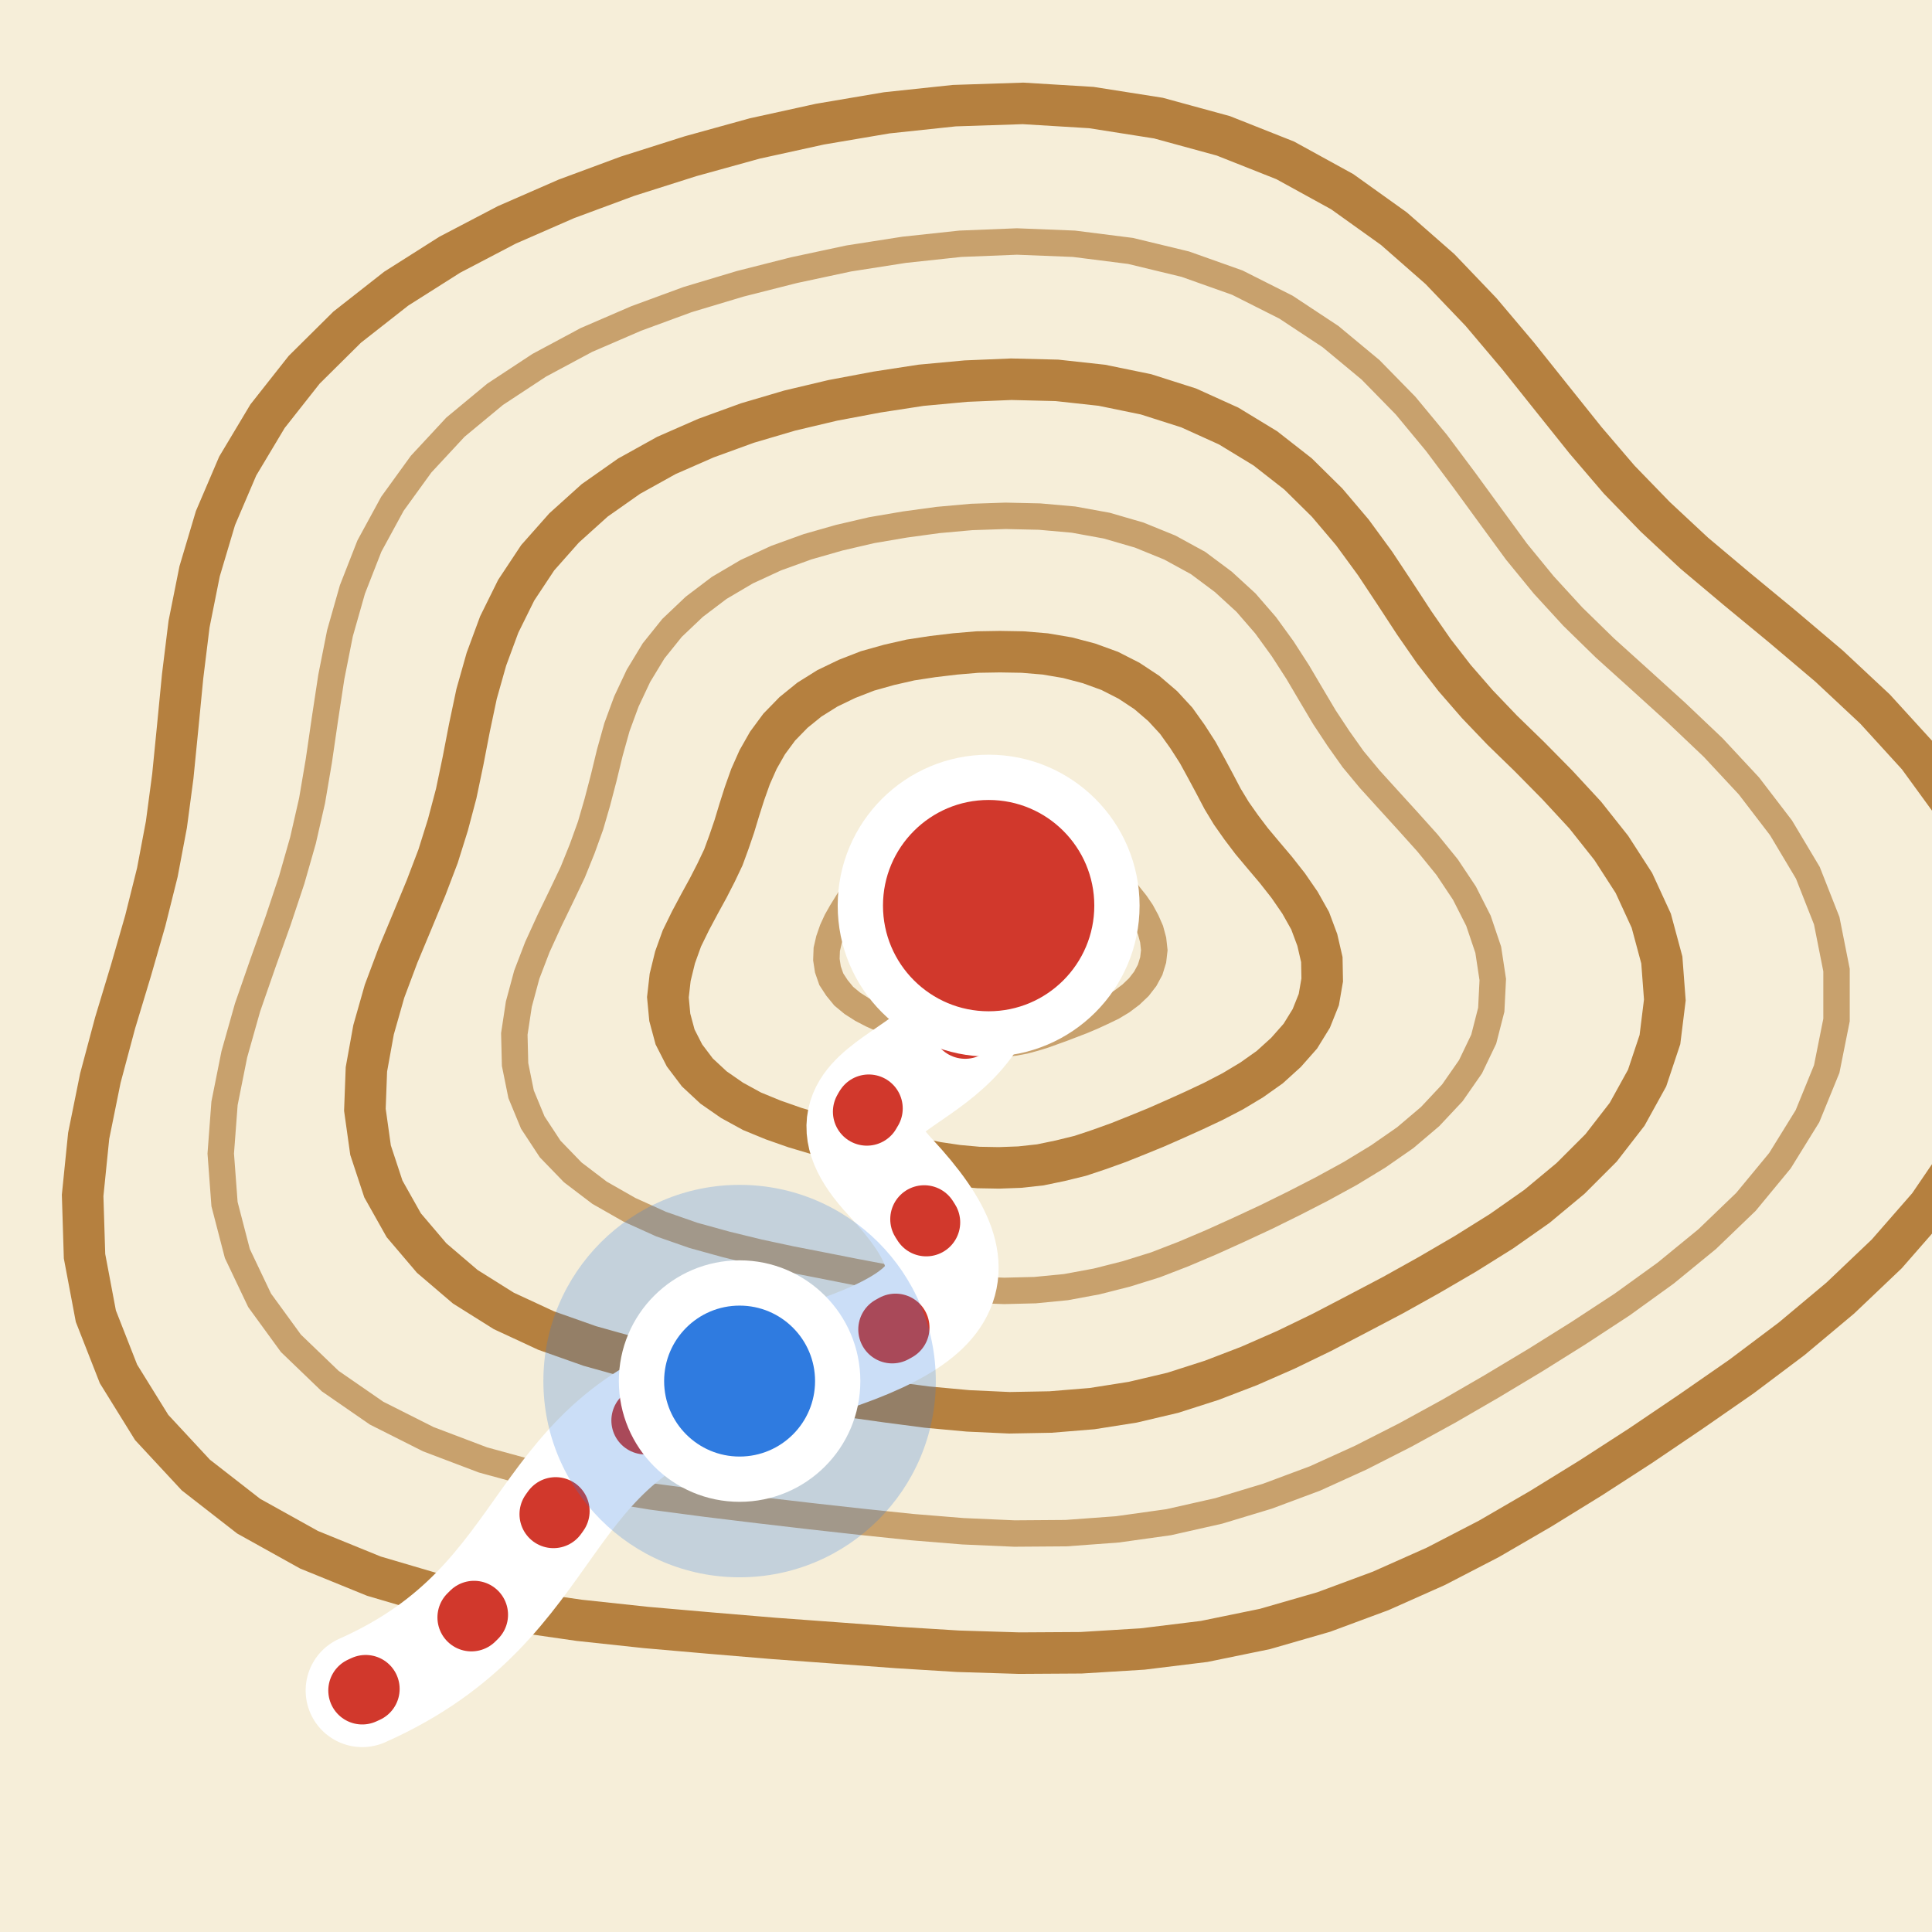
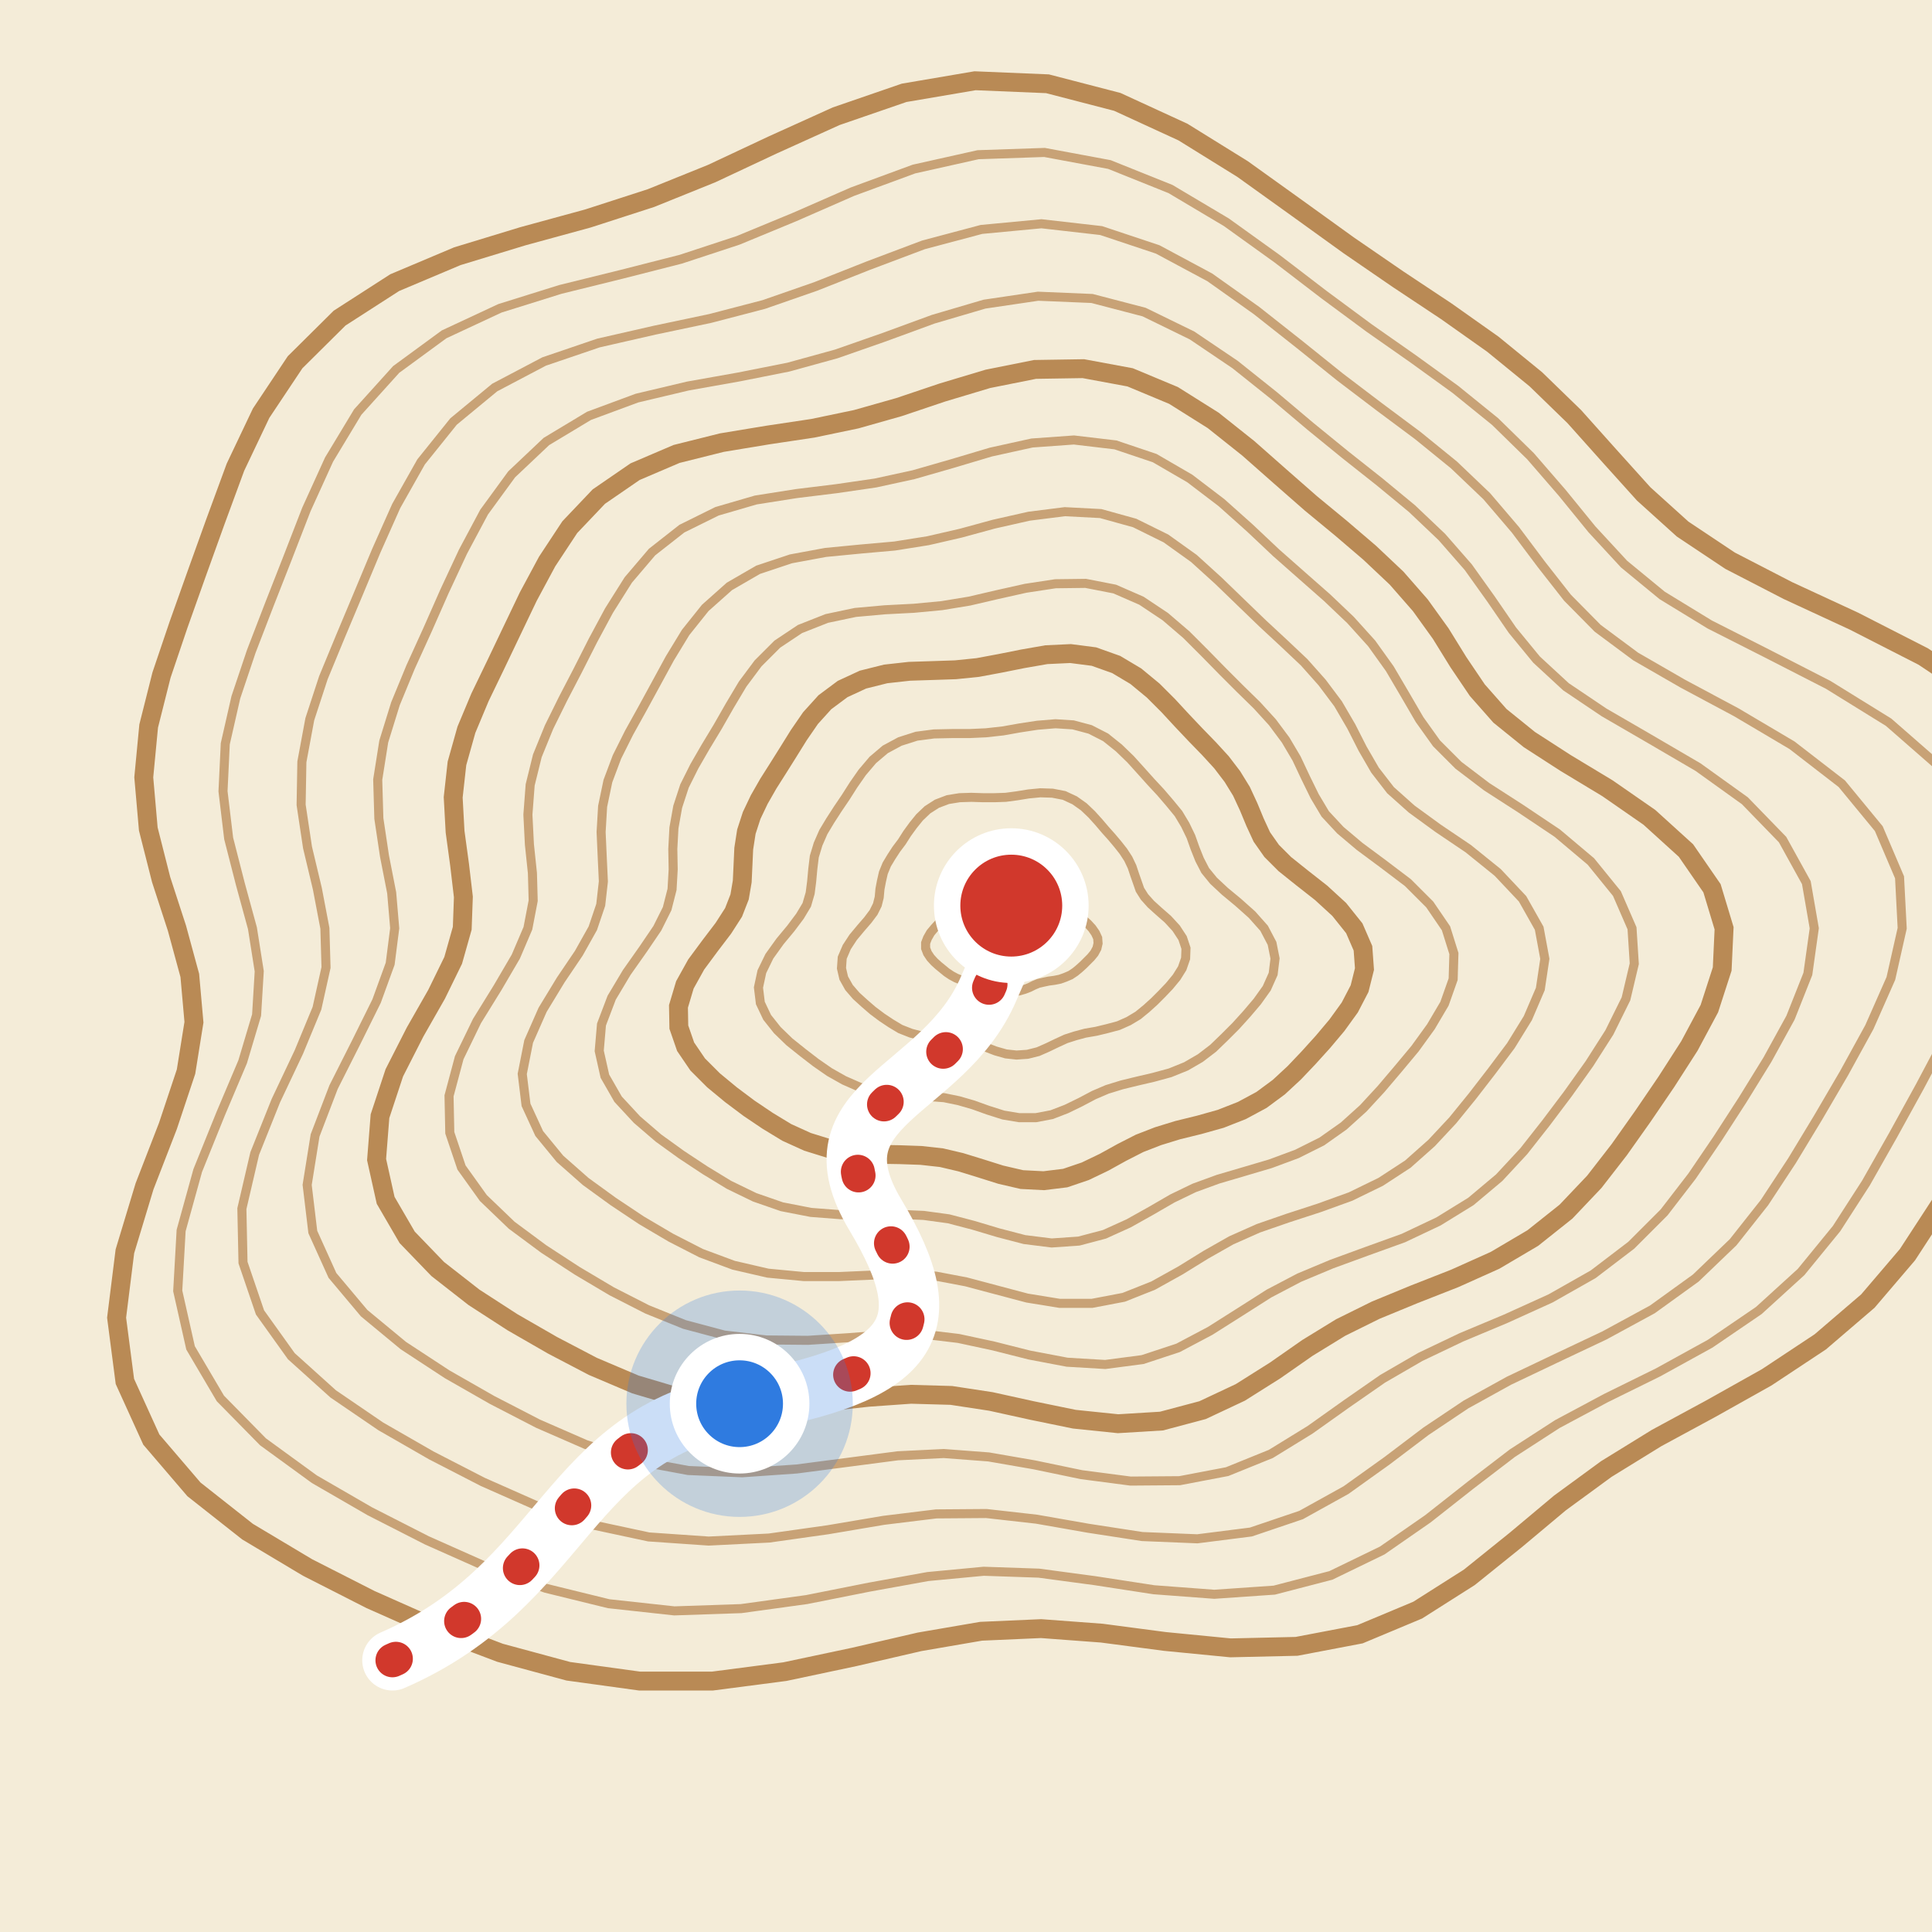
<svg xmlns="http://www.w3.org/2000/svg" viewBox="0 0 512 512" width="512" height="512">
-   <rect width="512" height="512" fill="#f6eed9" />
-   <path d="M303.8 244.0 L304.9 246.5 L305.6 249.1 L305.9 251.8 L305.6 254.4 L304.8 257.0 L303.5 259.4 L301.8 261.6 L299.7 263.6 L297.3 265.4 L294.8 266.9 L292.1 268.2 L289.5 269.4 L286.9 270.5 L284.3 271.5 L281.7 272.5 L279.2 273.4 L276.7 274.3 L274.1 275.1 L271.5 275.8 L268.8 276.3 L266.1 276.6 L263.4 276.8 L260.6 276.8 L257.9 276.5 L255.2 276.1 L252.6 275.6 L249.9 275.0 L247.3 274.3 L244.7 273.5 L242.1 272.8 L239.4 272.0 L236.6 271.1 L233.8 270.1 L231.1 268.9 L228.4 267.5 L225.9 265.9 L223.6 264.0 L221.8 261.8 L220.3 259.5 L219.4 256.9 L219.0 254.3 L219.1 251.6 L219.7 249.0 L220.6 246.4 L221.7 244.0 L223.0 241.7 L224.3 239.6 L225.6 237.5 L226.7 235.6 L227.7 233.6 L228.5 231.6 L229.3 229.5 L230.1 227.4 L230.9 225.2 L231.9 222.9 L233.1 220.7 L234.6 218.6 L236.3 216.6 L238.4 214.8 L240.7 213.2 L243.2 211.9 L245.9 210.9 L248.7 210.0 L251.6 209.4 L254.6 208.9 L257.5 208.6 L260.5 208.5 L263.5 208.4 L266.5 208.5 L269.5 208.8 L272.4 209.2 L275.3 209.9 L278.1 210.8 L280.7 212.1 L283.1 213.5 L285.3 215.2 L287.2 217.2 L288.8 219.2 L290.1 221.4 L291.3 223.5 L292.3 225.7 L293.2 227.7 L294.2 229.7 L295.3 231.6 L296.6 233.5 L297.9 235.4 L299.4 237.4 L301.0 239.4 L302.5 241.6 L303.8 244.0Z" fill="none" stroke="#b5803f" stroke-width="7" opacity="0.7" />
-   <path d="M347.2 244.0 L349.1 249.1 L350.3 254.3 L350.4 259.7 L349.5 264.9 L347.5 269.9 L344.6 274.6 L340.8 278.9 L336.5 282.8 L331.7 286.2 L326.7 289.2 L321.5 291.9 L316.4 294.3 L311.3 296.6 L306.3 298.8 L301.4 300.8 L296.4 302.8 L291.4 304.6 L286.3 306.3 L281.0 307.6 L275.7 308.7 L270.2 309.3 L264.7 309.5 L259.3 309.4 L253.8 308.9 L248.4 308.1 L243.1 307.0 L237.9 305.9 L232.6 304.6 L227.3 303.4 L221.8 302.0 L216.3 300.5 L210.6 298.8 L204.9 296.8 L199.3 294.5 L194.0 291.6 L189.1 288.2 L184.8 284.2 L181.4 279.7 L178.9 274.8 L177.5 269.6 L177.0 264.3 L177.6 259.0 L178.9 253.7 L180.7 248.7 L183.0 244.0 L185.4 239.5 L187.7 235.3 L189.8 231.2 L191.7 227.2 L193.2 223.1 L194.6 219.0 L195.9 214.7 L197.3 210.3 L198.9 205.8 L200.9 201.3 L203.4 196.9 L206.5 192.7 L210.3 188.8 L214.5 185.4 L219.3 182.4 L224.5 179.9 L229.9 177.8 L235.6 176.2 L241.3 174.9 L247.2 174.0 L253.1 173.3 L259.0 172.8 L265.0 172.7 L271.0 172.8 L277.0 173.3 L282.9 174.3 L288.6 175.8 L294.1 177.8 L299.2 180.4 L303.9 183.5 L308.1 187.1 L311.7 191.0 L314.7 195.2 L317.4 199.4 L319.7 203.6 L321.9 207.7 L324.0 211.7 L326.3 215.5 L328.9 219.2 L331.7 222.9 L334.8 226.6 L338.1 230.5 L341.4 234.7 L344.5 239.2 L347.2 244.0Z" fill="none" stroke="#b5803f" stroke-width="11" opacity="1" />
-   <path d="M391.8 244.0 L394.4 251.7 L395.6 259.6 L395.2 267.6 L393.2 275.4 L389.7 282.7 L384.9 289.6 L379.0 295.9 L372.4 301.5 L365.2 306.5 L357.8 311.0 L350.3 315.1 L342.9 318.9 L335.6 322.5 L328.3 325.9 L321.0 329.2 L313.7 332.3 L306.2 335.2 L298.5 337.6 L290.6 339.6 L282.5 341.1 L274.3 341.9 L266.1 342.1 L257.9 341.8 L249.8 341.0 L241.7 339.8 L233.7 338.4 L225.8 336.9 L217.7 335.3 L209.5 333.7 L201.1 331.9 L192.5 329.8 L183.8 327.4 L175.2 324.4 L166.8 320.6 L158.9 316.1 L151.8 310.7 L145.8 304.5 L141.2 297.5 L138.1 290.0 L136.5 282.1 L136.3 274.0 L137.5 266.1 L139.6 258.3 L142.4 251.0 L145.6 244.0 L148.8 237.4 L151.8 231.1 L154.3 224.9 L156.5 218.8 L158.3 212.6 L160.0 206.1 L161.6 199.5 L163.5 192.7 L166.0 185.9 L169.2 179.1 L173.2 172.5 L178.1 166.4 L184.0 160.8 L190.6 155.8 L197.9 151.5 L205.7 147.9 L214.0 144.9 L222.4 142.5 L231.0 140.5 L239.8 139.0 L248.6 137.8 L257.5 137.0 L266.5 136.7 L275.5 136.9 L284.5 137.7 L293.3 139.3 L301.9 141.8 L310.0 145.1 L317.5 149.2 L324.2 154.2 L330.2 159.7 L335.4 165.7 L339.9 171.9 L343.9 178.1 L347.5 184.2 L351.0 190.1 L354.7 195.7 L358.6 201.2 L363.0 206.5 L367.9 211.9 L373.0 217.5 L378.3 223.4 L383.5 229.8 L388.1 236.7 L391.8 244.0Z" fill="none" stroke="#b5803f" stroke-width="7" opacity="0.7" />
-   <path d="M437.6 244.0 L440.4 254.4 L441.2 265.0 L439.9 275.5 L436.5 285.7 L431.2 295.3 L424.3 304.2 L416.2 312.3 L407.3 319.7 L397.9 326.3 L388.3 332.3 L378.7 337.9 L369.2 343.2 L359.7 348.2 L350.3 353.1 L340.8 357.7 L331.0 362.0 L321.1 365.8 L310.8 369.1 L300.2 371.6 L289.4 373.3 L278.4 374.2 L267.5 374.4 L256.6 373.9 L245.7 372.9 L235.0 371.5 L224.3 370.0 L213.5 368.3 L202.6 366.6 L191.4 364.7 L179.9 362.6 L168.1 360.0 L156.3 356.7 L144.7 352.6 L133.5 347.4 L123.3 341.0 L114.4 333.4 L107.0 324.7 L101.6 315.1 L98.2 304.8 L96.7 294.1 L97.1 283.4 L99.0 272.9 L101.9 262.7 L105.5 253.1 L109.3 244.0 L112.9 235.3 L116.1 226.9 L118.7 218.6 L120.9 210.3 L122.7 201.7 L124.4 192.9 L126.3 183.9 L128.9 174.7 L132.3 165.5 L136.8 156.4 L142.5 147.8 L149.5 139.9 L157.6 132.6 L166.7 126.2 L176.6 120.7 L187.1 116.1 L198.1 112.1 L209.3 108.8 L220.7 106.1 L232.4 103.9 L244.1 102.1 L256.0 101.0 L268.0 100.5 L280.1 100.8 L292.0 102.1 L303.7 104.5 L315.0 108.1 L325.6 112.9 L335.3 118.8 L344.0 125.6 L351.7 133.2 L358.4 141.1 L364.4 149.3 L369.7 157.3 L374.8 165.1 L380.0 172.6 L385.5 179.7 L391.5 186.6 L398.1 193.5 L405.3 200.5 L412.7 208.0 L420.1 216.0 L427.0 224.7 L433.0 234.0 L437.6 244.0Z" fill="none" stroke="#b5803f" stroke-width="11" opacity="1" />
-   <path d="M484.1 244.0 L486.7 257.1 L486.7 270.3 L484.1 283.3 L479.0 295.8 L471.7 307.6 L462.7 318.5 L452.4 328.4 L441.4 337.4 L429.9 345.7 L418.3 353.3 L406.8 360.5 L395.3 367.4 L383.9 374.0 L372.4 380.3 L360.6 386.3 L348.5 391.8 L335.9 396.5 L323.0 400.4 L309.7 403.4 L296.1 405.3 L282.5 406.3 L268.8 406.4 L255.2 405.8 L241.7 404.7 L228.3 403.3 L214.8 401.8 L201.1 400.2 L187.1 398.5 L172.7 396.6 L158.0 394.2 L143.0 391.0 L128.0 386.9 L113.5 381.4 L99.8 374.5 L87.5 366.0 L77.1 356.0 L68.8 344.6 L62.9 332.2 L59.5 319.1 L58.5 305.7 L59.5 292.4 L62.1 279.4 L65.6 267.0 L69.7 255.2 L73.7 244.0 L77.3 233.2 L80.3 222.7 L82.7 212.2 L84.5 201.6 L86.1 190.6 L87.8 179.4 L90.1 167.8 L93.4 156.2 L97.9 144.7 L104.0 133.5 L111.6 123.0 L120.7 113.2 L131.2 104.5 L142.9 96.8 L155.4 90.1 L168.6 84.4 L182.2 79.4 L196.2 75.2 L210.4 71.6 L224.9 68.5 L239.6 66.2 L254.5 64.6 L269.5 64.0 L284.6 64.6 L299.6 66.5 L314.1 70.0 L327.9 74.9 L340.8 81.4 L352.6 89.2 L363.2 98.0 L372.5 107.5 L380.7 117.4 L388.1 127.3 L395.1 136.9 L401.9 146.2 L409.1 155.0 L416.8 163.4 L425.3 171.7 L434.5 180.0 L444.2 188.8 L454.0 198.1 L463.5 208.3 L472.0 219.4 L479.1 231.3 L484.1 244.0Z" fill="none" stroke="#b5803f" stroke-width="7" opacity="0.7" />
-   <path d="M531.0 244.0 L533.0 259.8 L531.8 275.6 L527.5 291.0 L520.5 305.8 L511.1 319.6 L500.0 332.3 L487.7 344.0 L474.8 354.8 L461.5 364.8 L448.1 374.1 L434.8 383.1 L421.5 391.7 L408.2 399.9 L394.6 407.8 L380.5 415.1 L365.9 421.6 L350.8 427.2 L335.2 431.7 L319.1 435.0 L302.8 437.0 L286.5 438.0 L270.1 438.1 L253.9 437.6 L237.7 436.6 L221.5 435.4 L205.1 434.2 L188.4 432.8 L171.2 431.3 L153.5 429.4 L135.4 426.8 L117.1 423.0 L99.1 417.7 L81.9 410.7 L65.9 401.8 L51.9 390.9 L40.2 378.3 L31.4 364.1 L25.4 348.8 L22.4 332.9 L21.9 316.8 L23.5 301.0 L26.6 285.7 L30.5 271.1 L34.7 257.2 L38.5 244.0 L41.7 231.2 L44.1 218.5 L45.8 205.7 L47.1 192.6 L48.4 179.2 L50.1 165.4 L52.9 151.4 L57.1 137.3 L63.0 123.5 L70.9 110.3 L80.6 98.0 L92.0 86.7 L105.0 76.5 L119.2 67.5 L134.3 59.6 L150.1 52.7 L166.3 46.7 L183.0 41.4 L200.0 36.7 L217.3 32.9 L235.0 29.9 L252.9 28.0 L271.1 27.4 L289.2 28.5 L307.0 31.3 L324.2 36.0 L340.6 42.5 L355.7 50.8 L369.4 60.6 L381.6 71.3 L392.5 82.7 L402.3 94.3 L411.4 105.7 L420.2 116.7 L429.1 127.1 L438.7 137.0 L449.0 146.6 L460.3 156.1 L472.3 166.0 L484.7 176.5 L496.9 187.9 L508.3 200.4 L518.2 214.0 L526.0 228.6 L531.0 244.0Z" fill="none" stroke="#b5803f" stroke-width="11" opacity="1" />
-   <path d="M96 448 C150 424 140 380 196 366 S262 340 236 312 S262 290 262 252" fill="none" stroke="#fff" stroke-width="30" stroke-linecap="round" stroke-linejoin="round" />
-   <path d="M96 448 C150 424 140 380 196 366 S262 340 236 312 S262 290 262 252" fill="none" stroke="#d1382c" stroke-width="18" stroke-linecap="round" stroke-dasharray="1 34" />
-   <circle cx="262" cy="240" r="34" fill="#d1382c" stroke="#fff" stroke-width="12" />
-   <circle cx="196" cy="366" r="52" fill="#2f7be0" opacity=".25" />
-   <circle cx="196" cy="366" r="26" fill="#2f7be0" stroke="#fff" stroke-width="12" />
+   <rect width="512" height="512" fill="#f4ecd8" />
+   <path d="M289.4 246.0 L290.3 247.3 L290.9 248.6 L291.0 250.0 L290.7 251.3 L290.0 252.6 L289.1 253.7 L288.1 254.7 L287.1 255.7 L286.0 256.7 L284.9 257.6 L283.7 258.4 L282.3 259.0 L280.9 259.5 L279.4 259.8 L277.9 260.0 L276.5 260.3 L275.2 260.6 L274.0 261.1 L272.8 261.7 L271.5 262.2 L270.1 262.6 L268.7 262.8 L267.3 262.7 L265.9 262.4 L264.6 261.9 L263.3 261.4 L262.1 261.0 L260.8 260.7 L259.4 260.5 L257.9 260.3 L256.4 260.1 L254.9 259.8 L253.4 259.2 L252.1 258.5 L250.9 257.7 L249.8 256.8 L248.7 255.9 L247.6 254.9 L246.6 253.8 L245.8 252.6 L245.3 251.3 L245.3 249.9 L245.8 248.6 L246.6 247.2 L247.6 246.0 L248.6 244.9 L249.5 243.9 L250.2 242.9 L250.5 241.9 L250.8 240.9 L250.9 239.8 L251.2 238.7 L251.6 237.6 L252.2 236.6 L252.9 235.6 L253.6 234.6 L254.4 233.6 L255.1 232.5 L256.0 231.4 L257.0 230.4 L258.2 229.5 L259.6 228.9 L261.1 228.6 L262.7 228.5 L264.2 228.5 L265.8 228.6 L267.3 228.7 L268.7 228.6 L270.3 228.4 L271.8 228.2 L273.4 228.2 L275.0 228.4 L276.4 229.0 L277.7 229.7 L278.8 230.7 L279.7 231.8 L280.6 232.8 L281.4 233.8 L282.2 234.8 L282.9 235.7 L283.6 236.7 L284.1 237.8 L284.5 238.8 L284.8 239.9 L285.1 240.9 L285.5 241.9 L286.2 242.8 L287.2 243.8 L288.3 244.8 L289.4 246.0Z" fill="none" stroke="#b98a55" stroke-width="2.4" opacity="0.75" />
+   <path d="M311.7 246.0 L313.4 248.6 L314.3 251.3 L314.2 254.0 L313.3 256.6 L311.8 259.0 L309.9 261.3 L307.9 263.4 L305.9 265.4 L303.8 267.3 L301.6 269.1 L299.1 270.6 L296.4 271.8 L293.4 272.6 L290.5 273.3 L287.6 273.8 L285.0 274.5 L282.5 275.3 L280.1 276.4 L277.6 277.6 L275.1 278.7 L272.3 279.4 L269.4 279.6 L266.6 279.3 L263.8 278.5 L261.2 277.5 L258.7 276.6 L256.1 275.9 L253.4 275.5 L250.6 275.3 L247.5 275.0 L244.4 274.6 L241.4 273.8 L238.6 272.7 L236.1 271.2 L233.7 269.6 L231.3 267.8 L229.1 265.9 L226.9 263.9 L225.0 261.7 L223.6 259.2 L223.0 256.6 L223.2 253.8 L224.4 251.0 L226.1 248.4 L228.1 246.0 L230.0 243.8 L231.5 241.8 L232.5 239.8 L233.0 237.8 L233.2 235.6 L233.6 233.5 L234.1 231.3 L235.0 229.1 L236.2 227.1 L237.5 225.1 L239.0 223.1 L240.4 220.9 L242.0 218.7 L243.7 216.6 L245.8 214.6 L248.3 213.0 L251.2 211.9 L254.3 211.4 L257.4 211.3 L260.5 211.4 L263.6 211.4 L266.5 211.3 L269.5 210.9 L272.6 210.4 L275.7 210.1 L278.9 210.2 L282.0 210.8 L284.8 212.1 L287.2 213.8 L289.3 215.8 L291.2 217.9 L292.9 219.9 L294.6 221.8 L296.2 223.7 L297.7 225.6 L299.0 227.6 L300.0 229.7 L300.7 231.8 L301.4 233.8 L302.1 235.8 L303.3 237.7 L305.0 239.6 L307.1 241.5 L309.5 243.6 L311.7 246.0Z" fill="none" stroke="#b98a55" stroke-width="2.4" opacity="0.75" />
+   <path d="M335.0 246.0 L337.1 250.0 L337.9 254.0 L337.4 258.1 L335.7 261.9 L333.2 265.4 L330.4 268.7 L327.5 271.9 L324.5 274.9 L321.5 277.8 L318.1 280.4 L314.3 282.6 L310.1 284.3 L305.7 285.5 L301.4 286.5 L297.3 287.5 L293.4 288.7 L289.9 290.2 L286.3 292.1 L282.6 293.9 L278.7 295.4 L274.5 296.2 L270.1 296.2 L265.9 295.5 L261.8 294.2 L257.9 292.8 L254.1 291.7 L250.2 290.9 L246.0 290.6 L241.5 290.4 L236.9 290.1 L232.3 289.4 L227.8 288.1 L223.7 286.3 L219.8 284.1 L216.2 281.6 L212.7 278.9 L209.2 276.1 L206.0 273.0 L203.3 269.6 L201.5 265.8 L201.0 261.7 L201.9 257.5 L203.9 253.4 L206.7 249.5 L209.6 246.0 L212.0 242.8 L213.8 239.8 L214.7 236.7 L215.1 233.6 L215.4 230.3 L215.8 227.0 L216.8 223.7 L218.2 220.5 L220.0 217.5 L222.0 214.4 L224.1 211.3 L226.2 208.0 L228.5 204.7 L231.3 201.4 L234.6 198.6 L238.5 196.5 L242.9 195.1 L247.5 194.5 L252.3 194.4 L256.9 194.4 L261.3 194.2 L265.8 193.7 L270.3 192.9 L274.9 192.2 L279.7 191.8 L284.4 192.1 L288.9 193.3 L293.0 195.4 L296.5 198.2 L299.6 201.2 L302.4 204.3 L305.0 207.2 L307.6 210.0 L310.0 212.8 L312.3 215.6 L314.1 218.6 L315.6 221.7 L316.7 224.8 L317.9 227.8 L319.4 230.7 L321.6 233.4 L324.6 236.2 L328.1 239.1 L331.8 242.4 L335.0 246.0Z" fill="none" stroke="#b98a55" stroke-width="2.4" opacity="0.75" />
+   <path d="M358.9 246.0 L361.2 251.3 L361.6 256.8 L360.3 262.0 L357.7 267.0 L354.3 271.7 L350.6 276.1 L346.8 280.3 L343.0 284.3 L338.9 288.1 L334.3 291.5 L329.1 294.3 L323.5 296.5 L317.8 298.1 L312.1 299.5 L306.9 301.1 L302.0 303.0 L297.3 305.4 L292.6 308.0 L287.6 310.4 L282.3 312.2 L276.6 312.9 L270.8 312.6 L265.2 311.3 L259.8 309.6 L254.6 308.0 L249.5 306.8 L244.1 306.2 L238.4 306.0 L232.3 305.9 L226.0 305.5 L219.8 304.4 L214.0 302.6 L208.5 300.1 L203.4 297.0 L198.5 293.7 L193.7 290.1 L189.1 286.3 L184.9 282.1 L181.7 277.4 L179.9 272.2 L179.8 266.7 L181.5 261.0 L184.5 255.6 L188.2 250.6 L191.7 246.0 L194.4 241.8 L196.0 237.7 L196.7 233.6 L196.9 229.3 L197.1 224.9 L197.8 220.4 L199.2 216.1 L201.2 211.9 L203.6 207.7 L206.2 203.6 L208.9 199.3 L211.7 194.8 L214.8 190.3 L218.6 186.1 L223.3 182.6 L228.7 180.1 L234.7 178.6 L241.0 177.9 L247.2 177.7 L253.2 177.5 L259.1 176.9 L265.0 175.8 L271.0 174.6 L277.3 173.5 L283.7 173.2 L289.9 174.0 L295.8 176.1 L301.0 179.2 L305.6 183.0 L309.6 187.0 L313.3 191.0 L316.9 194.8 L320.4 198.4 L323.7 202.0 L326.6 205.8 L329.0 209.7 L330.9 213.8 L332.6 217.9 L334.4 221.8 L337.0 225.5 L340.5 229.0 L345.0 232.6 L350.1 236.6 L354.9 241.0 L358.9 246.0Z" fill="none" stroke="#b98a55" stroke-width="5" opacity="1" />
+   <path d="M383.2 246.0 L385.3 252.7 L385.1 259.5 L382.8 266.0 L379.2 272.1 L375.0 277.9 L370.5 283.3 L366.0 288.6 L361.3 293.7 L356.1 298.4 L350.3 302.5 L343.7 305.8 L336.7 308.4 L329.6 310.5 L322.8 312.5 L316.5 314.8 L310.7 317.6 L305.0 320.9 L299.1 324.2 L292.7 327.1 L285.9 328.9 L278.7 329.4 L271.5 328.5 L264.6 326.7 L257.9 324.7 L251.4 323.0 L244.8 322.1 L237.9 321.8 L230.5 321.9 L222.7 321.9 L214.9 321.3 L207.2 319.8 L200.0 317.3 L193.2 314.0 L186.8 310.1 L180.6 306.0 L174.5 301.6 L168.8 296.7 L163.8 291.3 L160.3 285.2 L158.8 278.5 L159.4 271.5 L162.1 264.4 L166.1 257.7 L170.4 251.6 L174.2 246.0 L176.8 240.8 L178.1 235.7 L178.4 230.4 L178.3 225.0 L178.6 219.4 L179.6 213.8 L181.4 208.3 L184.0 203.1 L187.0 197.9 L190.2 192.6 L193.4 187.0 L196.8 181.3 L200.9 175.8 L206.0 170.7 L212.0 166.7 L219.1 163.9 L226.7 162.3 L234.5 161.6 L242.2 161.2 L249.6 160.5 L256.9 159.3 L264.2 157.6 L271.8 155.9 L279.7 154.7 L287.7 154.6 L295.4 156.1 L302.5 159.2 L308.8 163.4 L314.4 168.2 L319.4 173.2 L324.1 178.0 L328.6 182.5 L333.1 186.9 L337.2 191.4 L340.7 196.1 L343.6 201.0 L346.0 206.1 L348.4 211.0 L351.2 215.7 L355.2 220.0 L360.3 224.3 L366.5 228.9 L373.1 233.9 L378.9 239.7 L383.2 246.0Z" fill="none" stroke="#b98a55" stroke-width="2.4" opacity="0.75" />
+   <path d="M407.9 246.0 L409.4 254.1 L408.2 262.1 L404.9 269.8 L400.4 277.1 L395.3 283.9 L390.2 290.5 L385.0 296.9 L379.4 302.9 L373.1 308.5 L365.9 313.2 L357.9 317.1 L349.6 320.1 L341.3 322.8 L333.5 325.5 L326.3 328.7 L319.6 332.5 L312.8 336.7 L305.6 340.7 L297.8 343.8 L289.4 345.4 L280.8 345.4 L272.2 344.0 L263.9 341.8 L256.0 339.7 L248.1 338.2 L240.1 337.7 L231.5 337.9 L222.4 338.3 L213.0 338.3 L203.5 337.4 L194.4 335.3 L185.8 332.1 L177.8 328.0 L170.0 323.4 L162.5 318.4 L155.2 313.1 L148.4 307.1 L142.9 300.4 L139.4 292.8 L138.4 284.6 L140.1 276.0 L143.8 267.6 L148.6 259.7 L153.4 252.6 L157.1 246.0 L159.2 239.8 L159.9 233.6 L159.6 227.2 L159.3 220.5 L159.7 213.7 L161.1 207.0 L163.5 200.6 L166.7 194.2 L170.2 187.9 L173.8 181.3 L177.5 174.5 L181.7 167.6 L186.9 161.1 L193.3 155.4 L200.9 151.0 L209.6 148.1 L218.8 146.4 L228.1 145.5 L237.1 144.7 L245.9 143.3 L254.6 141.3 L263.4 138.9 L272.7 136.8 L282.2 135.6 L291.7 136.1 L300.7 138.6 L309.0 142.7 L316.4 148.0 L322.9 153.9 L328.9 159.7 L334.6 165.2 L340.2 170.4 L345.6 175.5 L350.4 180.9 L354.6 186.5 L358.1 192.5 L361.1 198.4 L364.4 204.1 L368.5 209.4 L374.1 214.4 L381.1 219.5 L389.1 224.9 L396.9 231.2 L403.5 238.2 L407.9 246.0Z" fill="none" stroke="#b98a55" stroke-width="2.4" opacity="0.75" />
+   <path d="M432.5 246.0 L433.1 255.4 L430.9 264.7 L426.5 273.6 L421.2 281.9 L415.5 289.9 L409.7 297.6 L403.8 305.1 L397.3 312.1 L389.8 318.4 L381.2 323.7 L371.9 328.1 L362.2 331.6 L352.9 335.0 L344.3 338.6 L336.3 342.8 L328.6 347.7 L320.7 352.7 L312.2 357.2 L302.8 360.3 L292.9 361.6 L282.8 361.0 L272.8 359.1 L263.3 356.7 L254.0 354.7 L244.8 353.6 L235.2 353.7 L224.9 354.5 L214.1 355.2 L203.0 355.1 L191.9 353.8 L181.4 351.0 L171.5 347.0 L162.1 342.2 L153.0 336.8 L144.1 331.0 L135.6 324.7 L128.1 317.5 L122.3 309.4 L119.2 300.2 L119.0 290.4 L121.7 280.3 L126.4 270.6 L131.9 261.7 L136.7 253.5 L139.9 246.0 L141.3 238.7 L141.1 231.4 L140.3 223.8 L139.9 215.9 L140.5 208.0 L142.4 200.3 L145.5 192.7 L149.2 185.2 L153.1 177.7 L157.1 169.8 L161.4 161.8 L166.5 153.7 L172.8 146.3 L180.7 140.1 L190.0 135.5 L200.3 132.5 L211.1 130.8 L221.7 129.5 L232.0 128.0 L242.1 125.8 L252.2 122.9 L262.6 119.8 L273.5 117.4 L284.6 116.6 L295.6 117.9 L306.0 121.4 L315.3 126.8 L323.7 133.2 L331.2 139.9 L338.2 146.5 L345.0 152.5 L351.7 158.4 L357.9 164.3 L363.5 170.5 L368.3 177.2 L372.3 184.0 L376.2 190.7 L380.7 197.0 L386.5 202.8 L394.0 208.5 L403.0 214.3 L412.7 220.8 L421.6 228.3 L428.5 236.8 L432.5 246.0Z" fill="none" stroke="#b98a55" stroke-width="2.4" opacity="0.75" />
+   <path d="M456.9 246.0 L456.4 256.8 L453.0 267.3 L447.7 277.2 L441.6 286.7 L435.4 295.8 L429.1 304.7 L422.5 313.2 L415.0 321.1 L406.2 328.1 L396.2 334.0 L385.5 338.8 L374.8 343.0 L364.6 347.2 L355.3 351.8 L346.5 357.2 L337.9 363.2 L328.7 369.0 L318.7 373.7 L307.8 376.6 L296.3 377.3 L284.7 376.1 L273.5 373.8 L262.6 371.4 L252.1 369.8 L241.4 369.5 L230.1 370.3 L218.1 371.6 L205.5 372.5 L192.7 372.2 L180.2 370.4 L168.4 366.9 L157.1 362.1 L146.4 356.5 L135.8 350.4 L125.6 343.8 L116.0 336.3 L107.9 327.9 L102.2 318.1 L99.8 307.3 L100.7 295.8 L104.5 284.3 L110.0 273.5 L115.7 263.5 L120.1 254.5 L122.5 246.0 L122.8 237.7 L121.8 229.2 L120.6 220.4 L120.1 211.3 L121.1 202.3 L123.6 193.4 L127.2 184.8 L131.4 176.1 L135.6 167.3 L140.0 158.1 L145.0 148.8 L151.0 139.7 L158.7 131.6 L168.3 125.0 L179.3 120.3 L191.3 117.3 L203.4 115.3 L215.4 113.5 L226.9 111.1 L238.2 107.9 L249.8 104.0 L261.8 100.4 L274.3 97.9 L287.1 97.7 L299.5 100.0 L311.0 104.8 L321.5 111.4 L330.8 118.8 L339.3 126.3 L347.4 133.4 L355.4 140.0 L363.0 146.5 L370.1 153.2 L376.4 160.4 L381.8 167.9 L386.5 175.5 L391.5 182.9 L397.5 189.7 L405.3 196.0 L414.9 202.2 L426.0 208.9 L437.1 216.6 L446.8 225.4 L453.7 235.4 L456.9 246.0Z" fill="none" stroke="#b98a55" stroke-width="5" opacity="1" />
+   <path d="M480.8 246.0 L479.1 258.1 L474.5 269.7 L468.4 280.8 L461.8 291.5 L455.2 301.7 L448.4 311.7 L441.0 321.3 L432.3 330.0 L422.2 337.7 L410.9 344.1 L399.0 349.5 L387.3 354.4 L376.4 359.6 L366.4 365.4 L356.9 372.0 L347.2 378.9 L336.8 385.3 L325.2 390.0 L312.6 392.4 L299.6 392.5 L286.6 390.8 L274.1 388.2 L262.0 386.1 L250.1 385.2 L237.9 385.8 L224.9 387.5 L211.1 389.3 L196.7 390.3 L182.4 389.7 L168.4 387.1 L155.2 382.8 L142.6 377.3 L130.4 371.0 L118.5 364.2 L106.9 356.6 L96.5 348.0 L88.1 338.0 L82.9 326.5 L81.4 314.0 L83.5 300.9 L88.4 288.1 L94.4 276.2 L99.8 265.3 L103.4 255.4 L104.6 246.0 L103.8 236.6 L101.9 226.9 L100.4 216.9 L100.1 206.6 L101.7 196.5 L104.8 186.5 L108.8 176.8 L113.3 166.9 L117.8 156.7 L122.7 146.2 L128.3 135.7 L135.6 125.7 L144.8 117.0 L156.1 110.2 L168.8 105.5 L182.3 102.3 L195.8 99.9 L208.9 97.3 L221.6 93.8 L234.2 89.4 L247.3 84.6 L260.9 80.6 L275.1 78.5 L289.4 79.1 L303.2 82.7 L315.9 88.9 L327.3 96.6 L337.7 104.9 L347.3 113.0 L356.5 120.5 L365.6 127.7 L374.2 134.8 L382.1 142.3 L389.1 150.3 L395.1 158.7 L400.8 167.0 L407.2 174.8 L415.0 182.0 L425.1 188.8 L437.0 195.7 L450.0 203.3 L462.4 212.2 L472.4 222.5 L478.7 233.9 L480.8 246.0Z" fill="none" stroke="#b98a55" stroke-width="2.4" opacity="0.75" />
+   <path d="M504.1 246.0 L501.1 259.3 L495.4 272.2 L488.7 284.4 L481.8 296.2 L474.9 307.6 L467.6 318.7 L459.3 329.2 L449.4 338.7 L437.9 347.0 L425.2 353.9 L412.3 360.0 L399.9 365.9 L388.5 372.2 L377.9 379.3 L367.6 387.1 L356.7 394.9 L344.8 401.5 L331.5 406.0 L317.3 407.8 L302.7 407.2 L288.4 405.0 L274.7 402.6 L261.4 401.1 L248.1 401.2 L234.2 402.9 L219.4 405.4 L203.8 407.6 L187.8 408.4 L171.9 407.3 L156.5 404.0 L141.9 398.9 L127.9 392.7 L114.3 385.7 L100.9 378.0 L88.3 369.4 L77.2 359.4 L68.9 347.8 L64.4 334.6 L64.1 320.3 L67.5 305.7 L73.1 291.7 L79.2 278.8 L84.0 267.2 L86.4 256.4 L86.1 246.0 L84.1 235.5 L81.5 224.6 L79.8 213.3 L80.0 201.9 L82.1 190.6 L85.7 179.6 L90.2 168.7 L94.9 157.5 L99.7 146.0 L105.0 134.1 L111.6 122.4 L120.2 111.7 L131.1 102.7 L144.2 95.8 L158.6 90.9 L173.5 87.5 L188.2 84.4 L202.4 80.7 L216.2 75.9 L230.1 70.4 L244.7 64.9 L260.1 60.8 L276.0 59.3 L291.8 61.1 L306.8 66.1 L320.6 73.5 L333.0 82.3 L344.4 91.3 L355.1 99.9 L365.5 107.8 L375.7 115.4 L385.3 123.2 L394.0 131.5 L401.6 140.4 L408.5 149.6 L415.4 158.4 L423.4 166.5 L433.5 174.0 L446.0 181.2 L460.2 188.8 L474.9 197.5 L488.1 207.7 L497.9 219.6 L503.4 232.5 L504.1 246.0Z" fill="none" stroke="#b98a55" stroke-width="2.4" opacity="0.75" />
+   <path d="M526.7 246.0 L522.4 260.6 L515.9 274.5 L508.8 287.9 L501.7 300.8 L494.5 313.5 L486.7 325.6 L477.3 337.1 L466.1 347.3 L453.2 356.1 L439.4 363.7 L425.6 370.5 L412.7 377.4 L400.8 385.1 L389.7 393.6 L378.4 402.5 L366.3 410.9 L352.7 417.5 L337.7 421.4 L321.8 422.5 L305.8 421.3 L290.2 418.9 L275.3 416.9 L260.7 416.4 L245.9 417.8 L230.4 420.6 L213.8 423.9 L196.4 426.3 L178.7 426.9 L161.3 425.0 L144.6 420.9 L128.6 415.1 L113.1 408.2 L98.0 400.5 L83.3 392.0 L69.7 382.1 L58.4 370.6 L50.5 357.2 L47.1 342.1 L48.0 326.1 L52.4 310.2 L58.5 295.1 L64.3 281.4 L68.0 269.0 L68.7 257.4 L66.9 246.0 L63.7 234.3 L60.6 222.2 L59.1 209.7 L59.7 197.1 L62.5 184.8 L66.6 172.6 L71.3 160.4 L76.2 147.9 L81.2 135.0 L87.2 121.8 L94.8 109.2 L105.0 97.9 L117.7 88.6 L132.5 81.7 L148.5 76.7 L164.7 72.7 L180.4 68.7 L195.6 63.7 L210.6 57.5 L225.9 50.8 L242.2 44.8 L259.2 41.0 L276.8 40.4 L294.0 43.6 L310.2 50.1 L325.0 58.9 L338.5 68.6 L350.9 78.1 L362.8 86.9 L374.5 95.1 L385.7 103.2 L396.2 111.7 L405.6 120.9 L414.0 130.6 L421.9 140.3 L430.4 149.5 L440.5 157.8 L453.1 165.5 L468.1 173.1 L484.5 181.5 L500.5 191.4 L514.0 203.2 L523.3 216.6 L527.4 231.2 L526.7 246.0Z" fill="none" stroke="#b98a55" stroke-width="2.4" opacity="0.75" />
+   <path d="M548.5 246.0 L543.1 261.7 L536.1 276.8 L528.8 291.3 L521.6 305.5 L514.1 319.3 L505.5 332.5 L495.0 344.8 L482.4 355.6 L468.2 365.0 L453.4 373.3 L439.0 381.1 L425.7 389.3 L413.4 398.3 L401.7 408.1 L389.4 418.0 L375.7 426.7 L360.4 433.1 L343.6 436.3 L326.1 436.7 L308.7 435.0 L292.0 432.8 L275.9 431.6 L260.0 432.3 L243.7 435.1 L226.4 439.1 L208.0 443.0 L188.8 445.5 L169.5 445.5 L150.6 442.9 L132.5 438.0 L115.1 431.4 L98.2 423.9 L81.5 415.4 L65.6 405.9 L51.4 394.7 L40.1 381.5 L33.1 366.1 L30.9 349.2 L33.1 331.6 L38.3 314.4 L44.5 298.4 L49.3 284.0 L51.4 270.9 L50.3 258.5 L46.9 246.0 L42.7 233.1 L39.3 219.7 L38.1 206.0 L39.4 192.4 L42.8 178.9 L47.3 165.6 L52.1 152.1 L57.1 138.2 L62.4 123.8 L69.2 109.5 L78.2 96.0 L90.0 84.3 L104.6 74.9 L121.2 67.9 L138.6 62.6 L155.8 57.9 L172.5 52.5 L188.6 46.0 L204.8 38.4 L221.6 30.8 L239.6 24.6 L258.4 21.4 L277.6 22.2 L296.1 27.0 L313.5 35.0 L329.3 44.8 L343.8 55.2 L357.4 65.0 L370.5 74.0 L383.3 82.5 L395.6 91.2 L407.0 100.5 L417.2 110.4 L426.5 120.8 L435.6 130.9 L445.9 140.2 L458.5 148.6 L473.8 156.5 L491.3 164.6 L509.7 174.0 L526.6 185.3 L539.9 198.7 L548.1 213.8 L550.7 229.8 L548.5 246.0Z" fill="none" stroke="#b98a55" stroke-width="5" opacity="1" />
+   <path d="M104 440 C150 420 150 380 196 372 S250 352 232 322 S250 290 262 262 S270 250 268 242" fill="none" stroke="#fff" stroke-width="16" stroke-linecap="round" stroke-linejoin="round" />
+   <path d="M104 440 C150 420 150 380 196 372 S250 352 232 322 S250 290 262 262 S270 250 268 242" fill="none" stroke="#d1382c" stroke-width="9" stroke-linecap="round" stroke-dasharray="1 20" />
+   <circle cx="268" cy="240" r="17" fill="#d1382c" stroke="#fff" stroke-width="7" />
+   <circle cx="196" cy="372" r="30" fill="#2f7be0" opacity=".25" />
+   <circle cx="196" cy="372" r="15" fill="#2f7be0" stroke="#fff" stroke-width="7" />
</svg>
